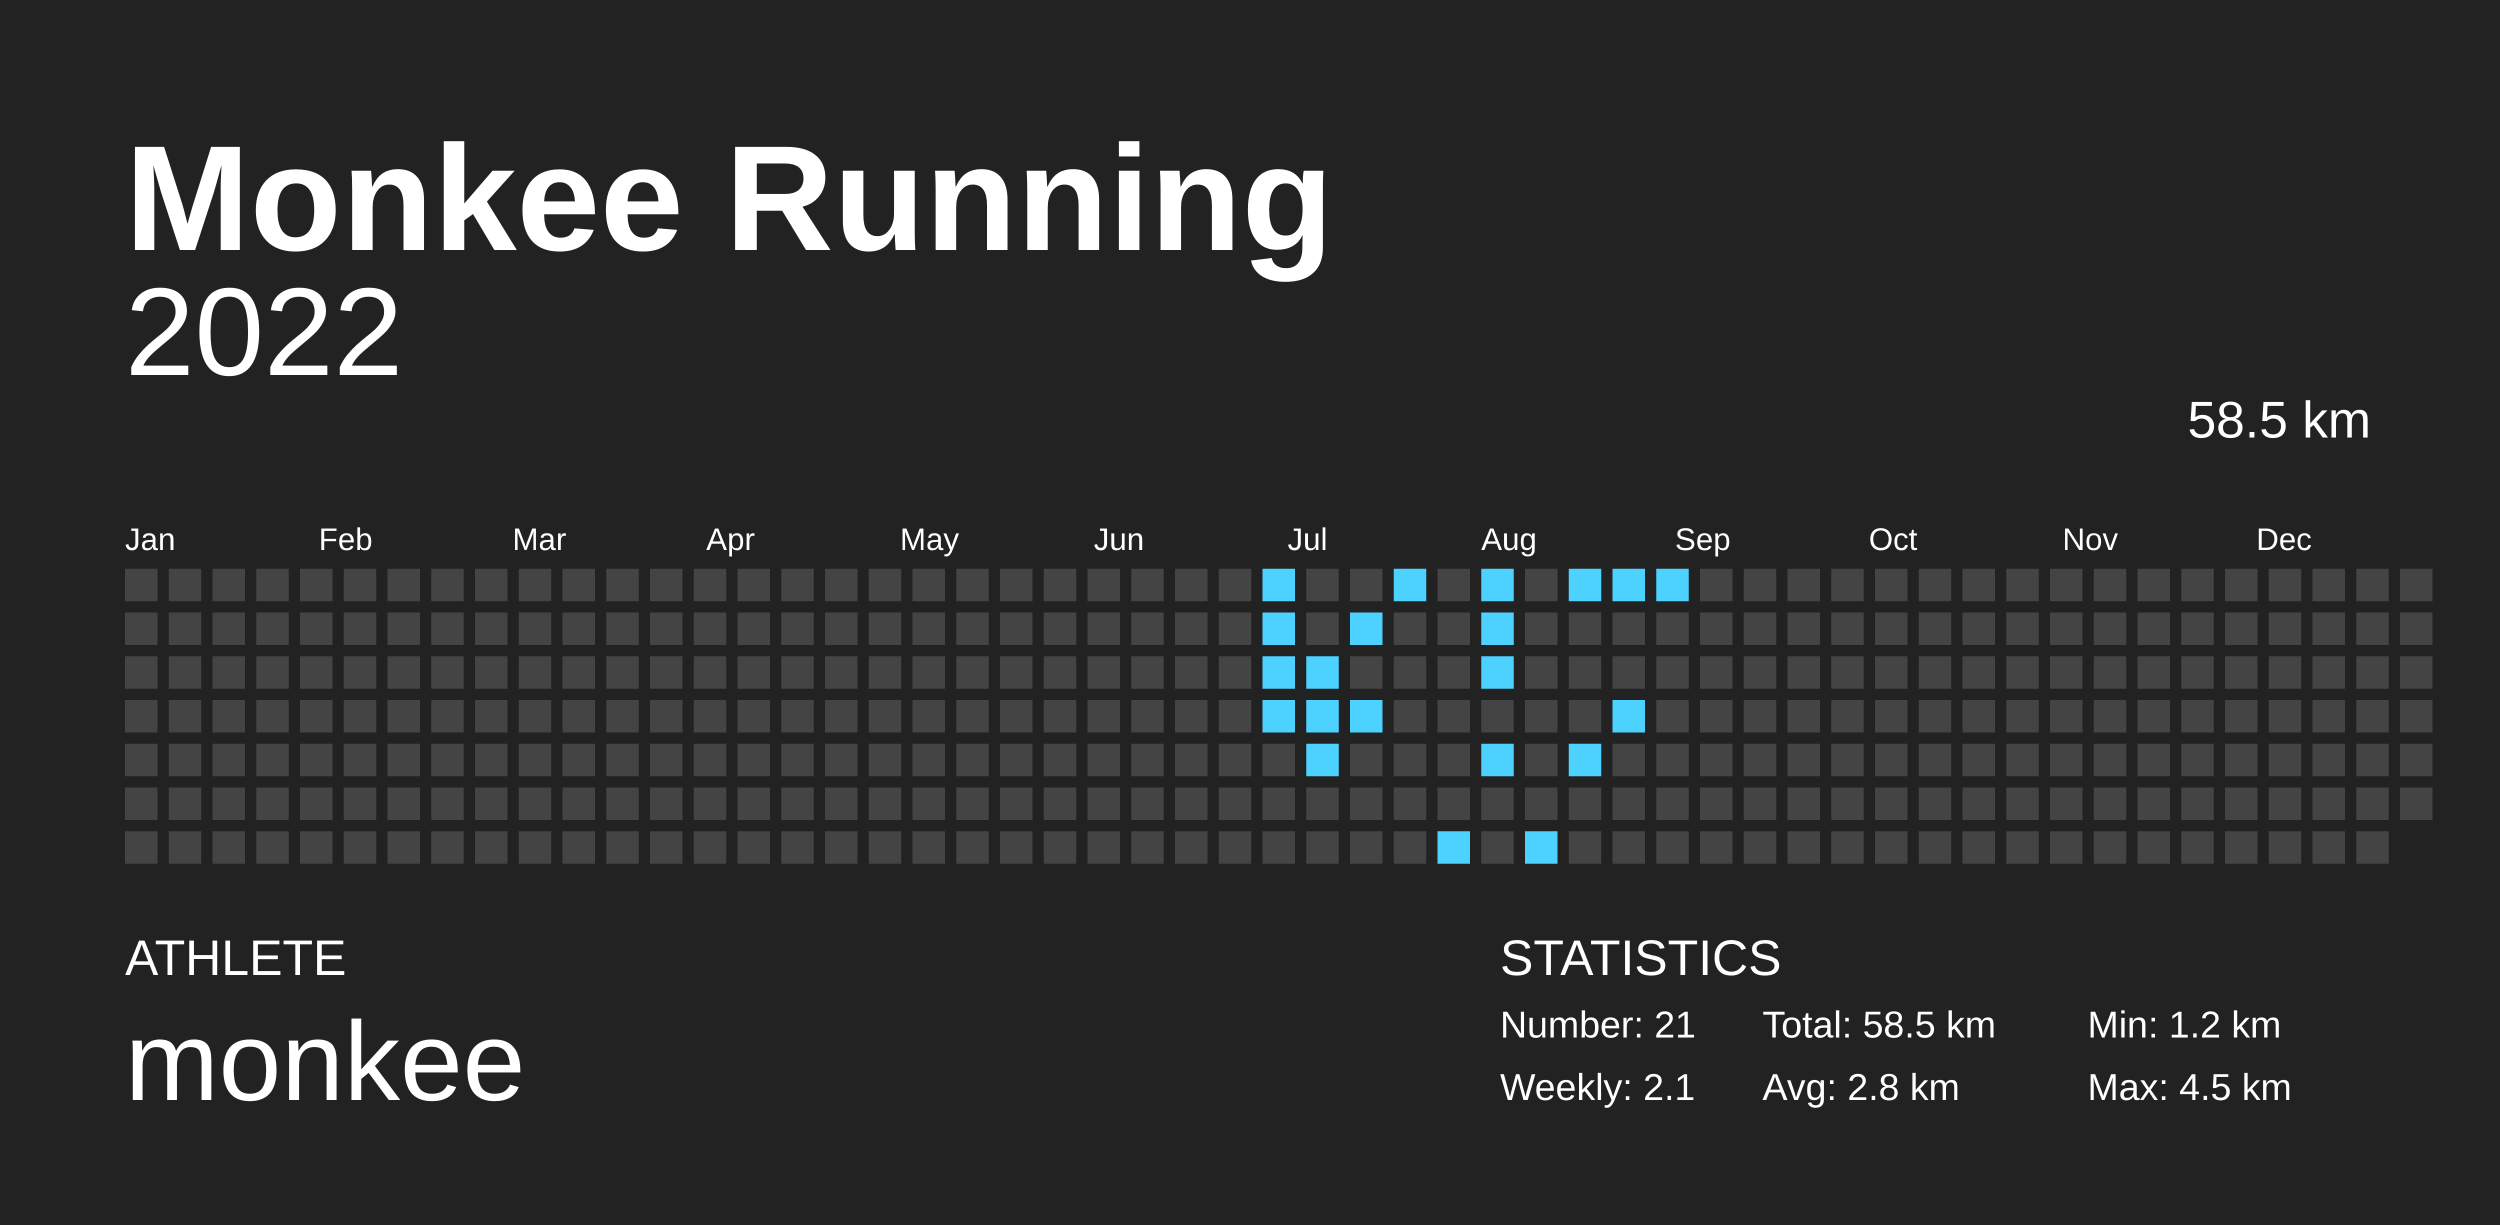
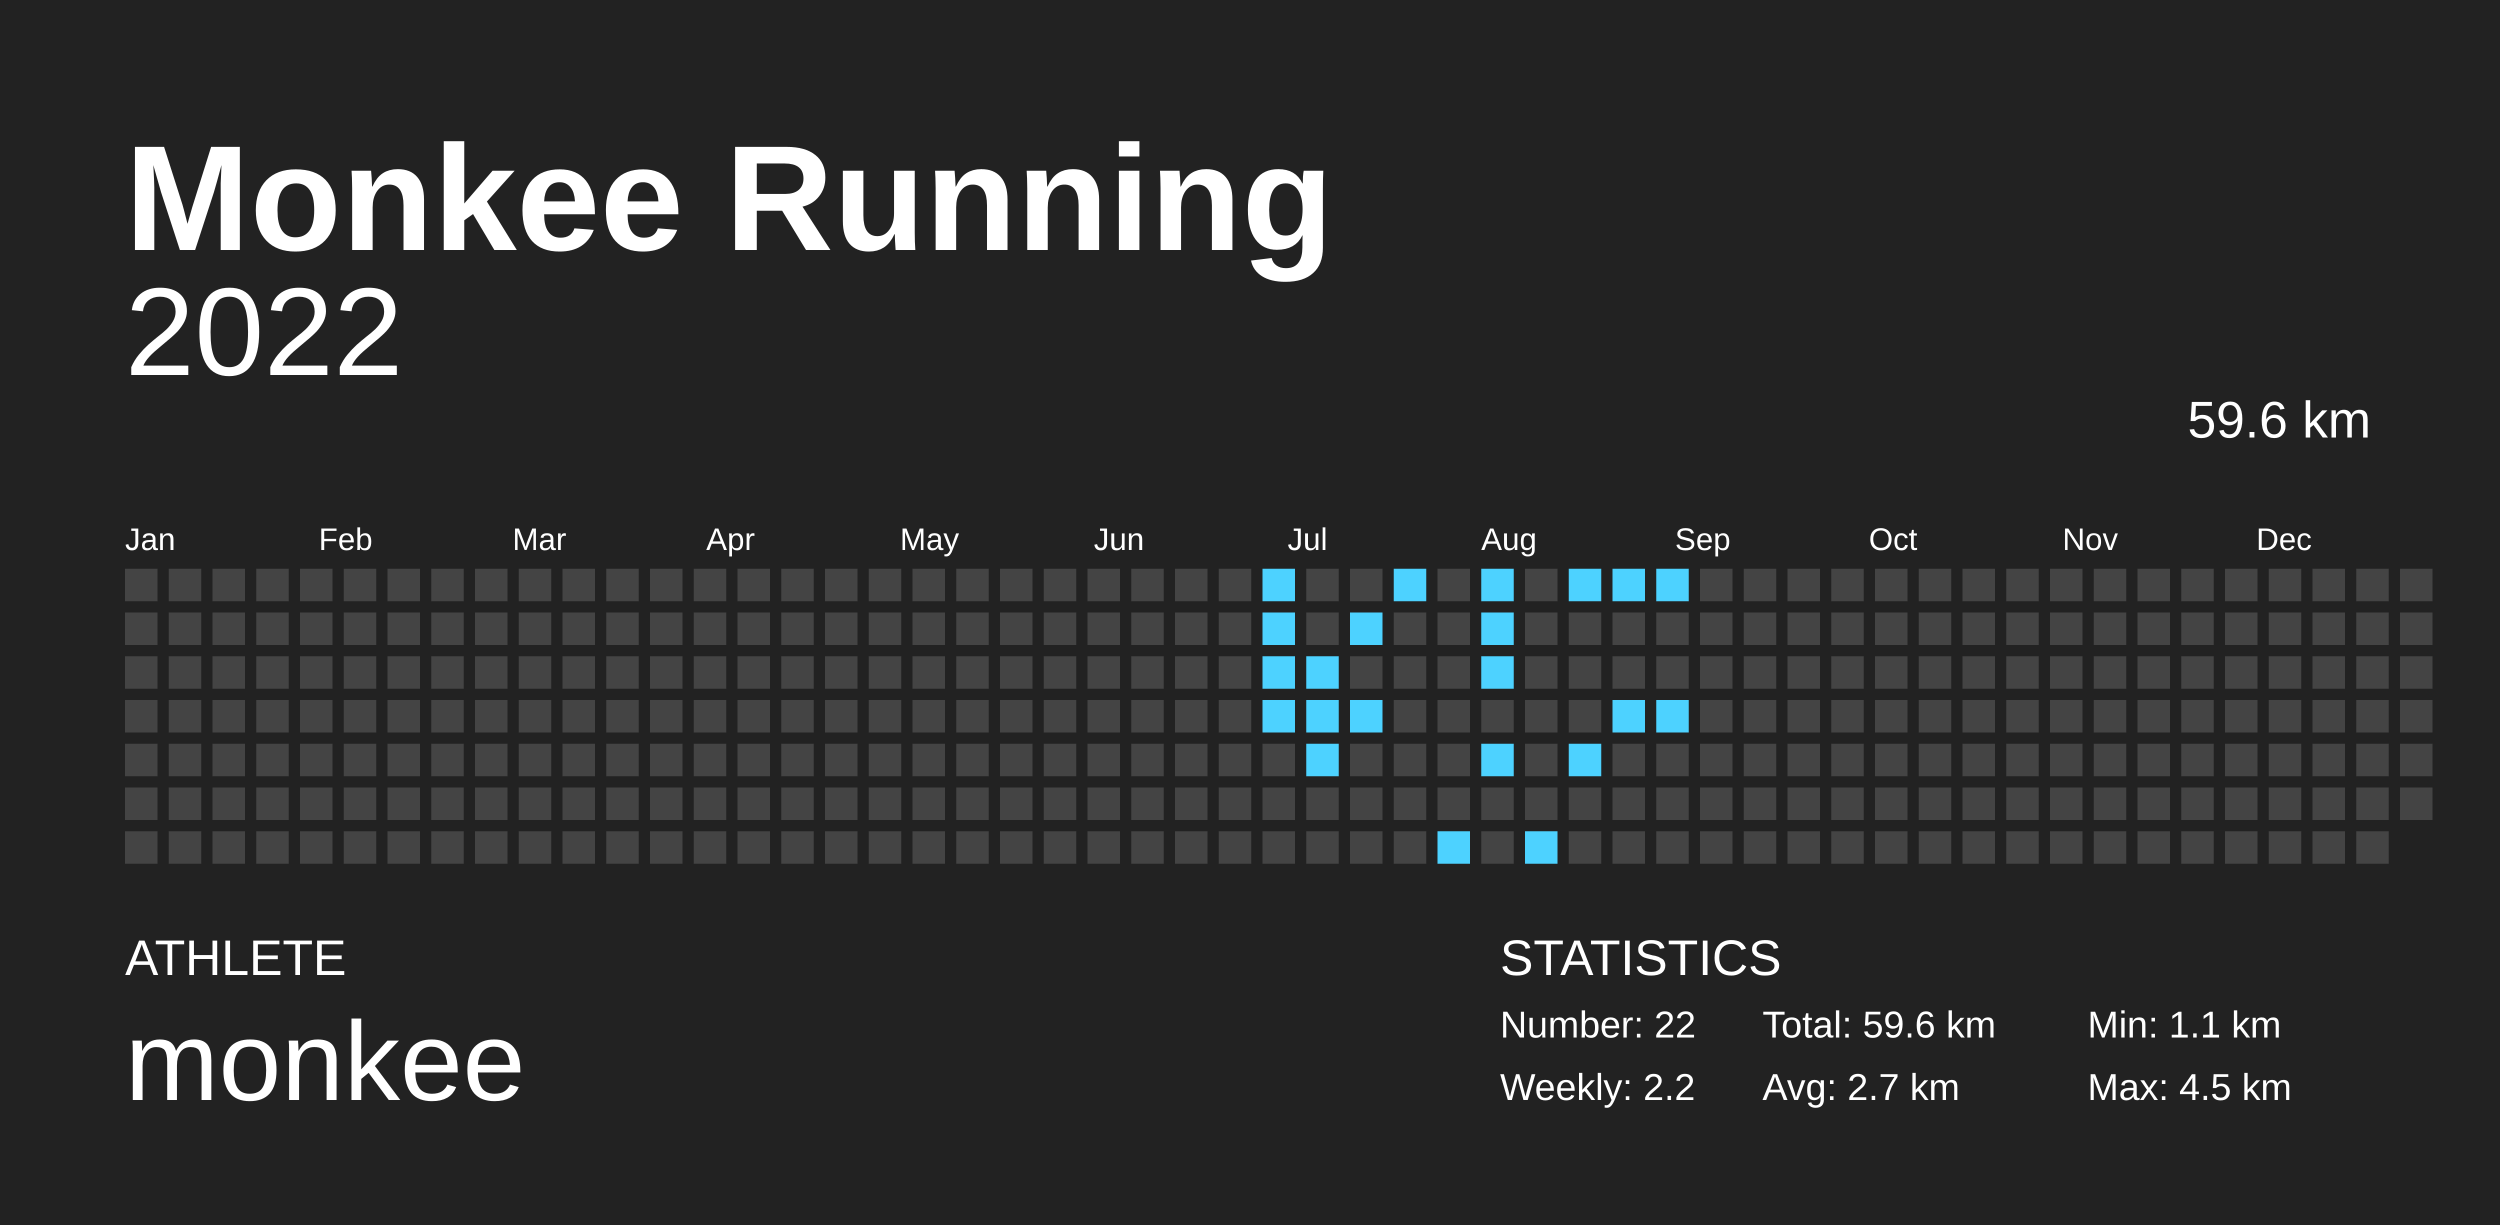
<svg xmlns="http://www.w3.org/2000/svg" baseProfile="full" height="98mm" version="1.1" viewBox="0,0,200,98" width="200mm">
  <defs />
  <rect fill="#222222" height="98" width="200" x="0" y="0" />
  <text fill="#FFFFFF" style="font-size:12px; font-family:Arial; font-weight:bold;" x="10" y="20">Monkee Running</text>
  <text fill="#FFFFFF" style="font-size:4px; font-family:Arial" x="10" y="78">ATHLETE</text>
  <text fill="#FFFFFF" style="font-size:9px; font-family:Arial" x="10" y="88">monkee</text>
  <text fill="#FFFFFF" style="font-size:4px; font-family:Arial" x="120" y="78">STATISTICS</text>
-   <text fill="#FFFFFF" style="font-size:3px; font-family:Arial" x="120" y="83">Number: 21</text>
-   <text fill="#FFFFFF" style="font-size:3px; font-family:Arial" x="120" y="88">Weekly: 2.1</text>
-   <text fill="#FFFFFF" style="font-size:3px; font-family:Arial" x="141" y="83">Total: 58.5 km</text>
-   <text fill="#FFFFFF" style="font-size:3px; font-family:Arial" x="141" y="88">Avg: 2.8 km</text>
-   <text fill="#FFFFFF" style="font-size:3px; font-family:Arial" x="167" y="83">Min: 1.2 km</text>
+   <text fill="#FFFFFF" style="font-size:3px; font-family:Arial" x="120" y="83">Number: 22</text>
+   <text fill="#FFFFFF" style="font-size:3px; font-family:Arial" x="120" y="88">Weekly: 2.2</text>
+   <text fill="#FFFFFF" style="font-size:3px; font-family:Arial" x="141" y="83">Total: 59.6 km</text>
+   <text fill="#FFFFFF" style="font-size:3px; font-family:Arial" x="141" y="88">Avg: 2.7 km</text>
+   <text fill="#FFFFFF" style="font-size:3px; font-family:Arial" x="167" y="83">Min: 1.1 km</text>
  <text fill="#FFFFFF" style="font-size:3px; font-family:Arial" x="167" y="88">Max: 4.5 km</text>
  <text alignment-baseline="hanging" fill="#FFFFFF" style="font-size:10.0px; font-family:Arial;" x="10" y="30">2022</text>
-   <text alignment-baseline="hanging" fill="#FFFFFF" style="font-size:4.125px; font-family:Arial;" x="175" y="35">58.5 km</text>
+   <text alignment-baseline="hanging" fill="#FFFFFF" style="font-size:4.125px; font-family:Arial;" x="175" y="35">59.6 km</text>
  <text fill="#FFFFFF" style="font-size:2.5px; font-family:Arial" x="10.0" y="44">Jan</text>
  <text fill="#FFFFFF" style="font-size:2.5px; font-family:Arial" x="25.5" y="44">Feb</text>
  <text fill="#FFFFFF" style="font-size:2.5px; font-family:Arial" x="41.0" y="44">Mar</text>
  <text fill="#FFFFFF" style="font-size:2.5px; font-family:Arial" x="56.5" y="44">Apr</text>
  <text fill="#FFFFFF" style="font-size:2.5px; font-family:Arial" x="72.0" y="44">May</text>
  <text fill="#FFFFFF" style="font-size:2.5px; font-family:Arial" x="87.5" y="44">Jun</text>
  <text fill="#FFFFFF" style="font-size:2.5px; font-family:Arial" x="103.0" y="44">Jul</text>
  <text fill="#FFFFFF" style="font-size:2.5px; font-family:Arial" x="118.5" y="44">Aug</text>
  <text fill="#FFFFFF" style="font-size:2.5px; font-family:Arial" x="134.0" y="44">Sep</text>
  <text fill="#FFFFFF" style="font-size:2.5px; font-family:Arial" x="149.5" y="44">Oct</text>
  <text fill="#FFFFFF" style="font-size:2.5px; font-family:Arial" x="165.0" y="44">Nov</text>
  <text fill="#FFFFFF" style="font-size:2.5px; font-family:Arial" x="180.5" y="44">Dec</text>
  <rect fill="#444444" height="2.6" width="2.6" x="10.0" y="45.5" />
  <rect fill="#444444" height="2.6" width="2.6" x="10.0" y="49.0" />
  <rect fill="#444444" height="2.6" width="2.6" x="10.0" y="52.5" />
  <rect fill="#444444" height="2.6" width="2.6" x="10.0" y="56.0" />
  <rect fill="#444444" height="2.6" width="2.6" x="10.0" y="59.5" />
  <rect fill="#444444" height="2.6" width="2.6" x="10.0" y="63.0" />
  <rect fill="#444444" height="2.6" width="2.6" x="10.0" y="66.5" />
  <rect fill="#444444" height="2.6" width="2.6" x="13.5" y="45.5" />
  <rect fill="#444444" height="2.6" width="2.6" x="13.5" y="49.0" />
  <rect fill="#444444" height="2.6" width="2.6" x="13.5" y="52.5" />
  <rect fill="#444444" height="2.6" width="2.6" x="13.5" y="56.0" />
  <rect fill="#444444" height="2.6" width="2.6" x="13.5" y="59.5" />
  <rect fill="#444444" height="2.6" width="2.6" x="13.5" y="63.0" />
  <rect fill="#444444" height="2.6" width="2.6" x="13.5" y="66.5" />
  <rect fill="#444444" height="2.6" width="2.6" x="17.0" y="45.5" />
  <rect fill="#444444" height="2.6" width="2.6" x="17.0" y="49.0" />
  <rect fill="#444444" height="2.6" width="2.6" x="17.0" y="52.5" />
  <rect fill="#444444" height="2.6" width="2.6" x="17.0" y="56.0" />
  <rect fill="#444444" height="2.6" width="2.6" x="17.0" y="59.5" />
  <rect fill="#444444" height="2.6" width="2.6" x="17.0" y="63.0" />
  <rect fill="#444444" height="2.6" width="2.6" x="17.0" y="66.5" />
  <rect fill="#444444" height="2.6" width="2.6" x="20.5" y="45.5" />
  <rect fill="#444444" height="2.6" width="2.6" x="20.5" y="49.0" />
  <rect fill="#444444" height="2.6" width="2.6" x="20.5" y="52.5" />
  <rect fill="#444444" height="2.6" width="2.6" x="20.5" y="56.0" />
  <rect fill="#444444" height="2.6" width="2.6" x="20.5" y="59.5" />
  <rect fill="#444444" height="2.6" width="2.6" x="20.5" y="63.0" />
  <rect fill="#444444" height="2.6" width="2.6" x="20.5" y="66.5" />
  <rect fill="#444444" height="2.6" width="2.6" x="24.0" y="45.5" />
  <rect fill="#444444" height="2.6" width="2.6" x="24.0" y="49.0" />
  <rect fill="#444444" height="2.6" width="2.6" x="24.0" y="52.5" />
  <rect fill="#444444" height="2.6" width="2.6" x="24.0" y="56.0" />
  <rect fill="#444444" height="2.6" width="2.6" x="24.0" y="59.5" />
  <rect fill="#444444" height="2.6" width="2.6" x="24.0" y="63.0" />
  <rect fill="#444444" height="2.6" width="2.6" x="24.0" y="66.5" />
  <rect fill="#444444" height="2.6" width="2.6" x="27.5" y="45.5" />
  <rect fill="#444444" height="2.6" width="2.6" x="27.5" y="49.0" />
  <rect fill="#444444" height="2.6" width="2.6" x="27.5" y="52.5" />
  <rect fill="#444444" height="2.6" width="2.6" x="27.5" y="56.0" />
  <rect fill="#444444" height="2.6" width="2.6" x="27.5" y="59.5" />
  <rect fill="#444444" height="2.6" width="2.6" x="27.5" y="63.0" />
  <rect fill="#444444" height="2.6" width="2.6" x="27.5" y="66.5" />
  <rect fill="#444444" height="2.6" width="2.6" x="31.0" y="45.5" />
  <rect fill="#444444" height="2.6" width="2.6" x="31.0" y="49.0" />
  <rect fill="#444444" height="2.6" width="2.6" x="31.0" y="52.5" />
  <rect fill="#444444" height="2.6" width="2.6" x="31.0" y="56.0" />
  <rect fill="#444444" height="2.6" width="2.6" x="31.0" y="59.5" />
  <rect fill="#444444" height="2.6" width="2.6" x="31.0" y="63.0" />
  <rect fill="#444444" height="2.6" width="2.6" x="31.0" y="66.5" />
  <rect fill="#444444" height="2.6" width="2.6" x="34.5" y="45.5" />
  <rect fill="#444444" height="2.6" width="2.6" x="34.5" y="49.0" />
  <rect fill="#444444" height="2.6" width="2.6" x="34.5" y="52.5" />
  <rect fill="#444444" height="2.6" width="2.6" x="34.5" y="56.0" />
  <rect fill="#444444" height="2.6" width="2.6" x="34.5" y="59.5" />
  <rect fill="#444444" height="2.6" width="2.6" x="34.5" y="63.0" />
  <rect fill="#444444" height="2.6" width="2.6" x="34.5" y="66.5" />
  <rect fill="#444444" height="2.6" width="2.6" x="38.0" y="45.5" />
  <rect fill="#444444" height="2.6" width="2.6" x="38.0" y="49.0" />
  <rect fill="#444444" height="2.6" width="2.6" x="38.0" y="52.5" />
  <rect fill="#444444" height="2.6" width="2.6" x="38.0" y="56.0" />
  <rect fill="#444444" height="2.6" width="2.6" x="38.0" y="59.5" />
  <rect fill="#444444" height="2.6" width="2.6" x="38.0" y="63.0" />
  <rect fill="#444444" height="2.6" width="2.6" x="38.0" y="66.5" />
  <rect fill="#444444" height="2.6" width="2.6" x="41.5" y="45.5" />
  <rect fill="#444444" height="2.6" width="2.6" x="41.5" y="49.0" />
  <rect fill="#444444" height="2.6" width="2.6" x="41.5" y="52.5" />
  <rect fill="#444444" height="2.6" width="2.6" x="41.5" y="56.0" />
  <rect fill="#444444" height="2.6" width="2.6" x="41.5" y="59.5" />
  <rect fill="#444444" height="2.6" width="2.6" x="41.5" y="63.0" />
  <rect fill="#444444" height="2.6" width="2.6" x="41.5" y="66.5" />
  <rect fill="#444444" height="2.6" width="2.6" x="45.0" y="45.5" />
  <rect fill="#444444" height="2.6" width="2.6" x="45.0" y="49.0" />
  <rect fill="#444444" height="2.6" width="2.6" x="45.0" y="52.5" />
  <rect fill="#444444" height="2.6" width="2.6" x="45.0" y="56.0" />
  <rect fill="#444444" height="2.6" width="2.6" x="45.0" y="59.5" />
  <rect fill="#444444" height="2.6" width="2.6" x="45.0" y="63.0" />
  <rect fill="#444444" height="2.6" width="2.6" x="45.0" y="66.5" />
  <rect fill="#444444" height="2.6" width="2.6" x="48.5" y="45.5" />
  <rect fill="#444444" height="2.6" width="2.6" x="48.5" y="49.0" />
  <rect fill="#444444" height="2.6" width="2.6" x="48.5" y="52.5" />
  <rect fill="#444444" height="2.6" width="2.6" x="48.5" y="56.0" />
  <rect fill="#444444" height="2.6" width="2.6" x="48.5" y="59.5" />
  <rect fill="#444444" height="2.6" width="2.6" x="48.5" y="63.0" />
  <rect fill="#444444" height="2.6" width="2.6" x="48.5" y="66.5" />
  <rect fill="#444444" height="2.6" width="2.6" x="52.0" y="45.5" />
  <rect fill="#444444" height="2.6" width="2.6" x="52.0" y="49.0" />
  <rect fill="#444444" height="2.6" width="2.6" x="52.0" y="52.5" />
  <rect fill="#444444" height="2.6" width="2.6" x="52.0" y="56.0" />
  <rect fill="#444444" height="2.6" width="2.6" x="52.0" y="59.5" />
  <rect fill="#444444" height="2.6" width="2.6" x="52.0" y="63.0" />
  <rect fill="#444444" height="2.6" width="2.6" x="52.0" y="66.5" />
  <rect fill="#444444" height="2.6" width="2.6" x="55.5" y="45.5" />
  <rect fill="#444444" height="2.6" width="2.6" x="55.5" y="49.0" />
  <rect fill="#444444" height="2.6" width="2.6" x="55.5" y="52.5" />
  <rect fill="#444444" height="2.6" width="2.6" x="55.5" y="56.0" />
  <rect fill="#444444" height="2.6" width="2.6" x="55.5" y="59.5" />
  <rect fill="#444444" height="2.6" width="2.6" x="55.5" y="63.0" />
  <rect fill="#444444" height="2.6" width="2.6" x="55.5" y="66.5" />
  <rect fill="#444444" height="2.6" width="2.6" x="59.0" y="45.5" />
  <rect fill="#444444" height="2.6" width="2.6" x="59.0" y="49.0" />
  <rect fill="#444444" height="2.6" width="2.6" x="59.0" y="52.5" />
  <rect fill="#444444" height="2.6" width="2.6" x="59.0" y="56.0" />
  <rect fill="#444444" height="2.6" width="2.6" x="59.0" y="59.5" />
  <rect fill="#444444" height="2.6" width="2.6" x="59.0" y="63.0" />
  <rect fill="#444444" height="2.6" width="2.6" x="59.0" y="66.5" />
  <rect fill="#444444" height="2.6" width="2.6" x="62.5" y="45.5" />
  <rect fill="#444444" height="2.6" width="2.6" x="62.5" y="49.0" />
  <rect fill="#444444" height="2.6" width="2.6" x="62.5" y="52.5" />
  <rect fill="#444444" height="2.6" width="2.6" x="62.5" y="56.0" />
  <rect fill="#444444" height="2.6" width="2.6" x="62.5" y="59.5" />
  <rect fill="#444444" height="2.6" width="2.6" x="62.5" y="63.0" />
  <rect fill="#444444" height="2.6" width="2.6" x="62.5" y="66.5" />
  <rect fill="#444444" height="2.6" width="2.6" x="66.0" y="45.5" />
  <rect fill="#444444" height="2.6" width="2.6" x="66.0" y="49.0" />
  <rect fill="#444444" height="2.6" width="2.6" x="66.0" y="52.5" />
  <rect fill="#444444" height="2.6" width="2.6" x="66.0" y="56.0" />
  <rect fill="#444444" height="2.6" width="2.6" x="66.0" y="59.5" />
  <rect fill="#444444" height="2.6" width="2.6" x="66.0" y="63.0" />
  <rect fill="#444444" height="2.6" width="2.6" x="66.0" y="66.5" />
  <rect fill="#444444" height="2.6" width="2.6" x="69.5" y="45.5" />
  <rect fill="#444444" height="2.6" width="2.6" x="69.5" y="49.0" />
  <rect fill="#444444" height="2.6" width="2.6" x="69.5" y="52.5" />
  <rect fill="#444444" height="2.6" width="2.6" x="69.5" y="56.0" />
  <rect fill="#444444" height="2.6" width="2.6" x="69.5" y="59.5" />
  <rect fill="#444444" height="2.6" width="2.6" x="69.5" y="63.0" />
  <rect fill="#444444" height="2.6" width="2.6" x="69.5" y="66.5" />
  <rect fill="#444444" height="2.6" width="2.6" x="73.0" y="45.5" />
  <rect fill="#444444" height="2.6" width="2.6" x="73.0" y="49.0" />
  <rect fill="#444444" height="2.6" width="2.6" x="73.0" y="52.5" />
  <rect fill="#444444" height="2.6" width="2.6" x="73.0" y="56.0" />
  <rect fill="#444444" height="2.6" width="2.6" x="73.0" y="59.5" />
  <rect fill="#444444" height="2.6" width="2.6" x="73.0" y="63.0" />
  <rect fill="#444444" height="2.6" width="2.6" x="73.0" y="66.5" />
  <rect fill="#444444" height="2.6" width="2.6" x="76.5" y="45.5" />
  <rect fill="#444444" height="2.6" width="2.6" x="76.5" y="49.0" />
  <rect fill="#444444" height="2.6" width="2.6" x="76.5" y="52.5" />
  <rect fill="#444444" height="2.6" width="2.6" x="76.5" y="56.0" />
  <rect fill="#444444" height="2.6" width="2.6" x="76.5" y="59.5" />
  <rect fill="#444444" height="2.6" width="2.6" x="76.5" y="63.0" />
  <rect fill="#444444" height="2.6" width="2.6" x="76.5" y="66.5" />
  <rect fill="#444444" height="2.6" width="2.6" x="80.0" y="45.5" />
  <rect fill="#444444" height="2.6" width="2.6" x="80.0" y="49.0" />
  <rect fill="#444444" height="2.6" width="2.6" x="80.0" y="52.5" />
  <rect fill="#444444" height="2.6" width="2.6" x="80.0" y="56.0" />
  <rect fill="#444444" height="2.6" width="2.6" x="80.0" y="59.5" />
  <rect fill="#444444" height="2.6" width="2.6" x="80.0" y="63.0" />
  <rect fill="#444444" height="2.6" width="2.6" x="80.0" y="66.5" />
  <rect fill="#444444" height="2.6" width="2.6" x="83.5" y="45.5" />
  <rect fill="#444444" height="2.6" width="2.6" x="83.5" y="49.0" />
  <rect fill="#444444" height="2.6" width="2.6" x="83.5" y="52.5" />
  <rect fill="#444444" height="2.6" width="2.6" x="83.5" y="56.0" />
  <rect fill="#444444" height="2.6" width="2.6" x="83.5" y="59.5" />
  <rect fill="#444444" height="2.6" width="2.6" x="83.5" y="63.0" />
  <rect fill="#444444" height="2.6" width="2.6" x="83.5" y="66.5" />
  <rect fill="#444444" height="2.6" width="2.6" x="87.0" y="45.5" />
  <rect fill="#444444" height="2.6" width="2.6" x="87.0" y="49.0" />
  <rect fill="#444444" height="2.6" width="2.6" x="87.0" y="52.5" />
  <rect fill="#444444" height="2.6" width="2.6" x="87.0" y="56.0" />
  <rect fill="#444444" height="2.6" width="2.6" x="87.0" y="59.5" />
  <rect fill="#444444" height="2.6" width="2.6" x="87.0" y="63.0" />
  <rect fill="#444444" height="2.6" width="2.6" x="87.0" y="66.5" />
  <rect fill="#444444" height="2.6" width="2.6" x="90.5" y="45.5" />
  <rect fill="#444444" height="2.6" width="2.6" x="90.5" y="49.0" />
  <rect fill="#444444" height="2.6" width="2.6" x="90.5" y="52.5" />
  <rect fill="#444444" height="2.6" width="2.6" x="90.5" y="56.0" />
  <rect fill="#444444" height="2.6" width="2.6" x="90.5" y="59.5" />
  <rect fill="#444444" height="2.6" width="2.6" x="90.5" y="63.0" />
  <rect fill="#444444" height="2.6" width="2.6" x="90.5" y="66.5" />
  <rect fill="#444444" height="2.6" width="2.6" x="94.0" y="45.5" />
  <rect fill="#444444" height="2.6" width="2.6" x="94.0" y="49.0" />
  <rect fill="#444444" height="2.6" width="2.6" x="94.0" y="52.5" />
  <rect fill="#444444" height="2.6" width="2.6" x="94.0" y="56.0" />
  <rect fill="#444444" height="2.6" width="2.6" x="94.0" y="59.5" />
  <rect fill="#444444" height="2.6" width="2.6" x="94.0" y="63.0" />
  <rect fill="#444444" height="2.6" width="2.6" x="94.0" y="66.5" />
  <rect fill="#444444" height="2.6" width="2.6" x="97.5" y="45.5" />
  <rect fill="#444444" height="2.6" width="2.6" x="97.5" y="49.0" />
  <rect fill="#444444" height="2.6" width="2.6" x="97.5" y="52.5" />
  <rect fill="#444444" height="2.6" width="2.6" x="97.5" y="56.0" />
  <rect fill="#444444" height="2.6" width="2.6" x="97.5" y="59.5" />
  <rect fill="#444444" height="2.6" width="2.6" x="97.5" y="63.0" />
  <rect fill="#444444" height="2.6" width="2.6" x="97.5" y="66.5" />
  <rect fill="#4dd2ff" height="2.6" width="2.6" x="101.0" y="45.5" />
  <rect fill="#4dd2ff" height="2.6" width="2.6" x="101.0" y="49.0" />
  <rect fill="#4dd2ff" height="2.6" width="2.6" x="101.0" y="52.5" />
  <rect fill="#4dd2ff" height="2.6" width="2.6" x="101.0" y="56.0" />
  <rect fill="#444444" height="2.6" width="2.6" x="101.0" y="59.5" />
  <rect fill="#444444" height="2.6" width="2.6" x="101.0" y="63.0" />
  <rect fill="#444444" height="2.6" width="2.6" x="101.0" y="66.5" />
  <rect fill="#444444" height="2.6" width="2.6" x="104.5" y="45.5" />
  <rect fill="#444444" height="2.6" width="2.6" x="104.5" y="49.0" />
  <rect fill="#4dd2ff" height="2.6" width="2.6" x="104.5" y="52.5" />
  <rect fill="#4dd2ff" height="2.6" width="2.6" x="104.5" y="56.0" />
  <rect fill="#4dd2ff" height="2.6" width="2.6" x="104.5" y="59.5" />
  <rect fill="#444444" height="2.6" width="2.6" x="104.5" y="63.0" />
  <rect fill="#444444" height="2.6" width="2.6" x="104.5" y="66.5" />
  <rect fill="#444444" height="2.6" width="2.6" x="108.0" y="45.5" />
  <rect fill="#4dd2ff" height="2.6" width="2.6" x="108.0" y="49.0" />
  <rect fill="#444444" height="2.6" width="2.6" x="108.0" y="52.5" />
  <rect fill="#4dd2ff" height="2.6" width="2.6" x="108.0" y="56.0" />
  <rect fill="#444444" height="2.6" width="2.6" x="108.0" y="59.5" />
  <rect fill="#444444" height="2.6" width="2.6" x="108.0" y="63.0" />
  <rect fill="#444444" height="2.6" width="2.6" x="108.0" y="66.5" />
  <rect fill="#4dd2ff" height="2.6" width="2.6" x="111.5" y="45.5" />
  <rect fill="#444444" height="2.6" width="2.6" x="111.5" y="49.0" />
  <rect fill="#444444" height="2.6" width="2.6" x="111.5" y="52.5" />
  <rect fill="#444444" height="2.6" width="2.6" x="111.5" y="56.0" />
  <rect fill="#444444" height="2.6" width="2.6" x="111.5" y="59.5" />
  <rect fill="#444444" height="2.6" width="2.6" x="111.5" y="63.0" />
  <rect fill="#444444" height="2.6" width="2.6" x="111.5" y="66.5" />
  <rect fill="#444444" height="2.6" width="2.6" x="115.0" y="45.5" />
  <rect fill="#444444" height="2.6" width="2.6" x="115.0" y="49.0" />
  <rect fill="#444444" height="2.6" width="2.6" x="115.0" y="52.5" />
  <rect fill="#444444" height="2.6" width="2.6" x="115.0" y="56.0" />
  <rect fill="#444444" height="2.6" width="2.6" x="115.0" y="59.5" />
  <rect fill="#444444" height="2.6" width="2.6" x="115.0" y="63.0" />
  <rect fill="#4dd2ff" height="2.6" width="2.6" x="115.0" y="66.5" />
  <rect fill="#4dd2ff" height="2.6" width="2.6" x="118.5" y="45.5" />
  <rect fill="#4dd2ff" height="2.6" width="2.6" x="118.5" y="49.0" />
  <rect fill="#4dd2ff" height="2.6" width="2.6" x="118.5" y="52.5" />
  <rect fill="#444444" height="2.6" width="2.6" x="118.5" y="56.0" />
  <rect fill="#4dd2ff" height="2.6" width="2.6" x="118.5" y="59.5" />
  <rect fill="#444444" height="2.6" width="2.6" x="118.5" y="63.0" />
  <rect fill="#444444" height="2.6" width="2.6" x="118.5" y="66.5" />
  <rect fill="#444444" height="2.6" width="2.6" x="122.0" y="45.5" />
  <rect fill="#444444" height="2.6" width="2.6" x="122.0" y="49.0" />
  <rect fill="#444444" height="2.6" width="2.6" x="122.0" y="52.5" />
  <rect fill="#444444" height="2.6" width="2.6" x="122.0" y="56.0" />
  <rect fill="#444444" height="2.6" width="2.6" x="122.0" y="59.5" />
  <rect fill="#444444" height="2.6" width="2.6" x="122.0" y="63.0" />
  <rect fill="#4dd2ff" height="2.6" width="2.6" x="122.0" y="66.5" />
  <rect fill="#4dd2ff" height="2.6" width="2.6" x="125.5" y="45.5" />
  <rect fill="#444444" height="2.6" width="2.6" x="125.5" y="49.0" />
  <rect fill="#444444" height="2.6" width="2.6" x="125.5" y="52.5" />
  <rect fill="#444444" height="2.6" width="2.6" x="125.5" y="56.0" />
  <rect fill="#4dd2ff" height="2.6" width="2.6" x="125.5" y="59.5" />
  <rect fill="#444444" height="2.6" width="2.6" x="125.5" y="63.0" />
  <rect fill="#444444" height="2.6" width="2.6" x="125.5" y="66.5" />
  <rect fill="#4dd2ff" height="2.6" width="2.6" x="129.0" y="45.5" />
  <rect fill="#444444" height="2.6" width="2.6" x="129.0" y="49.0" />
  <rect fill="#444444" height="2.6" width="2.6" x="129.0" y="52.5" />
  <rect fill="#4dd2ff" height="2.6" width="2.6" x="129.0" y="56.0" />
  <rect fill="#444444" height="2.6" width="2.6" x="129.0" y="59.5" />
  <rect fill="#444444" height="2.6" width="2.6" x="129.0" y="63.0" />
  <rect fill="#444444" height="2.6" width="2.6" x="129.0" y="66.5" />
  <rect fill="#4dd2ff" height="2.6" width="2.6" x="132.5" y="45.5" />
  <rect fill="#444444" height="2.6" width="2.6" x="132.5" y="49.0" />
  <rect fill="#444444" height="2.6" width="2.6" x="132.5" y="52.5" />
-   <rect fill="#444444" height="2.6" width="2.6" x="132.5" y="56.0" />
+   <rect fill="#4dd2ff" height="2.6" width="2.6" x="132.5" y="56.0" />
  <rect fill="#444444" height="2.6" width="2.6" x="132.5" y="59.5" />
  <rect fill="#444444" height="2.6" width="2.6" x="132.5" y="63.0" />
  <rect fill="#444444" height="2.6" width="2.6" x="132.5" y="66.5" />
  <rect fill="#444444" height="2.6" width="2.6" x="136.0" y="45.5" />
  <rect fill="#444444" height="2.6" width="2.6" x="136.0" y="49.0" />
  <rect fill="#444444" height="2.6" width="2.6" x="136.0" y="52.5" />
  <rect fill="#444444" height="2.6" width="2.6" x="136.0" y="56.0" />
  <rect fill="#444444" height="2.6" width="2.6" x="136.0" y="59.5" />
  <rect fill="#444444" height="2.6" width="2.6" x="136.0" y="63.0" />
  <rect fill="#444444" height="2.6" width="2.6" x="136.0" y="66.5" />
  <rect fill="#444444" height="2.6" width="2.6" x="139.5" y="45.5" />
  <rect fill="#444444" height="2.6" width="2.6" x="139.5" y="49.0" />
  <rect fill="#444444" height="2.6" width="2.6" x="139.5" y="52.5" />
  <rect fill="#444444" height="2.6" width="2.6" x="139.5" y="56.0" />
  <rect fill="#444444" height="2.6" width="2.6" x="139.5" y="59.5" />
  <rect fill="#444444" height="2.6" width="2.6" x="139.5" y="63.0" />
  <rect fill="#444444" height="2.6" width="2.6" x="139.5" y="66.5" />
  <rect fill="#444444" height="2.6" width="2.6" x="143.0" y="45.5" />
  <rect fill="#444444" height="2.6" width="2.6" x="143.0" y="49.0" />
  <rect fill="#444444" height="2.6" width="2.6" x="143.0" y="52.5" />
  <rect fill="#444444" height="2.6" width="2.6" x="143.0" y="56.0" />
  <rect fill="#444444" height="2.6" width="2.6" x="143.0" y="59.5" />
  <rect fill="#444444" height="2.6" width="2.6" x="143.0" y="63.0" />
  <rect fill="#444444" height="2.6" width="2.6" x="143.0" y="66.5" />
  <rect fill="#444444" height="2.6" width="2.6" x="146.5" y="45.5" />
  <rect fill="#444444" height="2.6" width="2.6" x="146.5" y="49.0" />
  <rect fill="#444444" height="2.6" width="2.6" x="146.5" y="52.5" />
  <rect fill="#444444" height="2.6" width="2.6" x="146.5" y="56.0" />
  <rect fill="#444444" height="2.6" width="2.6" x="146.5" y="59.5" />
  <rect fill="#444444" height="2.6" width="2.6" x="146.5" y="63.0" />
  <rect fill="#444444" height="2.6" width="2.6" x="146.5" y="66.5" />
  <rect fill="#444444" height="2.6" width="2.6" x="150.0" y="45.5" />
  <rect fill="#444444" height="2.6" width="2.6" x="150.0" y="49.0" />
  <rect fill="#444444" height="2.6" width="2.6" x="150.0" y="52.5" />
  <rect fill="#444444" height="2.6" width="2.6" x="150.0" y="56.0" />
  <rect fill="#444444" height="2.6" width="2.6" x="150.0" y="59.5" />
  <rect fill="#444444" height="2.6" width="2.6" x="150.0" y="63.0" />
  <rect fill="#444444" height="2.6" width="2.6" x="150.0" y="66.5" />
  <rect fill="#444444" height="2.6" width="2.6" x="153.5" y="45.5" />
  <rect fill="#444444" height="2.6" width="2.6" x="153.5" y="49.0" />
  <rect fill="#444444" height="2.6" width="2.6" x="153.5" y="52.5" />
  <rect fill="#444444" height="2.6" width="2.6" x="153.5" y="56.0" />
  <rect fill="#444444" height="2.6" width="2.6" x="153.5" y="59.5" />
  <rect fill="#444444" height="2.6" width="2.6" x="153.5" y="63.0" />
  <rect fill="#444444" height="2.6" width="2.6" x="153.5" y="66.5" />
  <rect fill="#444444" height="2.6" width="2.6" x="157.0" y="45.5" />
  <rect fill="#444444" height="2.6" width="2.6" x="157.0" y="49.0" />
  <rect fill="#444444" height="2.6" width="2.6" x="157.0" y="52.5" />
  <rect fill="#444444" height="2.6" width="2.6" x="157.0" y="56.0" />
  <rect fill="#444444" height="2.6" width="2.6" x="157.0" y="59.5" />
  <rect fill="#444444" height="2.6" width="2.6" x="157.0" y="63.0" />
  <rect fill="#444444" height="2.6" width="2.6" x="157.0" y="66.5" />
  <rect fill="#444444" height="2.6" width="2.6" x="160.5" y="45.5" />
  <rect fill="#444444" height="2.6" width="2.6" x="160.5" y="49.0" />
  <rect fill="#444444" height="2.6" width="2.6" x="160.5" y="52.5" />
  <rect fill="#444444" height="2.6" width="2.6" x="160.5" y="56.0" />
  <rect fill="#444444" height="2.6" width="2.6" x="160.5" y="59.5" />
  <rect fill="#444444" height="2.6" width="2.6" x="160.5" y="63.0" />
  <rect fill="#444444" height="2.6" width="2.6" x="160.5" y="66.5" />
  <rect fill="#444444" height="2.6" width="2.6" x="164.0" y="45.5" />
  <rect fill="#444444" height="2.6" width="2.6" x="164.0" y="49.0" />
  <rect fill="#444444" height="2.6" width="2.6" x="164.0" y="52.5" />
  <rect fill="#444444" height="2.6" width="2.6" x="164.0" y="56.0" />
  <rect fill="#444444" height="2.6" width="2.6" x="164.0" y="59.5" />
  <rect fill="#444444" height="2.6" width="2.6" x="164.0" y="63.0" />
  <rect fill="#444444" height="2.6" width="2.6" x="164.0" y="66.5" />
  <rect fill="#444444" height="2.6" width="2.6" x="167.5" y="45.5" />
  <rect fill="#444444" height="2.6" width="2.6" x="167.5" y="49.0" />
  <rect fill="#444444" height="2.6" width="2.6" x="167.5" y="52.5" />
  <rect fill="#444444" height="2.6" width="2.6" x="167.5" y="56.0" />
  <rect fill="#444444" height="2.6" width="2.6" x="167.5" y="59.5" />
  <rect fill="#444444" height="2.6" width="2.6" x="167.5" y="63.0" />
  <rect fill="#444444" height="2.6" width="2.6" x="167.5" y="66.5" />
  <rect fill="#444444" height="2.6" width="2.6" x="171.0" y="45.5" />
  <rect fill="#444444" height="2.6" width="2.6" x="171.0" y="49.0" />
  <rect fill="#444444" height="2.6" width="2.6" x="171.0" y="52.5" />
  <rect fill="#444444" height="2.6" width="2.6" x="171.0" y="56.0" />
  <rect fill="#444444" height="2.6" width="2.6" x="171.0" y="59.5" />
  <rect fill="#444444" height="2.6" width="2.6" x="171.0" y="63.0" />
  <rect fill="#444444" height="2.6" width="2.6" x="171.0" y="66.5" />
  <rect fill="#444444" height="2.6" width="2.6" x="174.5" y="45.5" />
  <rect fill="#444444" height="2.6" width="2.6" x="174.5" y="49.0" />
  <rect fill="#444444" height="2.6" width="2.6" x="174.5" y="52.5" />
  <rect fill="#444444" height="2.6" width="2.6" x="174.5" y="56.0" />
  <rect fill="#444444" height="2.6" width="2.6" x="174.5" y="59.5" />
  <rect fill="#444444" height="2.6" width="2.6" x="174.5" y="63.0" />
  <rect fill="#444444" height="2.6" width="2.6" x="174.5" y="66.5" />
  <rect fill="#444444" height="2.6" width="2.6" x="178.0" y="45.5" />
  <rect fill="#444444" height="2.6" width="2.6" x="178.0" y="49.0" />
  <rect fill="#444444" height="2.6" width="2.6" x="178.0" y="52.5" />
  <rect fill="#444444" height="2.6" width="2.6" x="178.0" y="56.0" />
  <rect fill="#444444" height="2.6" width="2.6" x="178.0" y="59.5" />
  <rect fill="#444444" height="2.6" width="2.6" x="178.0" y="63.0" />
  <rect fill="#444444" height="2.6" width="2.6" x="178.0" y="66.5" />
  <rect fill="#444444" height="2.6" width="2.6" x="181.5" y="45.5" />
  <rect fill="#444444" height="2.6" width="2.6" x="181.5" y="49.0" />
  <rect fill="#444444" height="2.6" width="2.6" x="181.5" y="52.5" />
  <rect fill="#444444" height="2.6" width="2.6" x="181.5" y="56.0" />
  <rect fill="#444444" height="2.6" width="2.6" x="181.5" y="59.5" />
  <rect fill="#444444" height="2.6" width="2.6" x="181.5" y="63.0" />
  <rect fill="#444444" height="2.6" width="2.6" x="181.5" y="66.5" />
  <rect fill="#444444" height="2.6" width="2.6" x="185.0" y="45.5" />
  <rect fill="#444444" height="2.6" width="2.6" x="185.0" y="49.0" />
  <rect fill="#444444" height="2.6" width="2.6" x="185.0" y="52.5" />
  <rect fill="#444444" height="2.6" width="2.6" x="185.0" y="56.0" />
  <rect fill="#444444" height="2.6" width="2.6" x="185.0" y="59.5" />
  <rect fill="#444444" height="2.6" width="2.6" x="185.0" y="63.0" />
  <rect fill="#444444" height="2.6" width="2.6" x="185.0" y="66.5" />
  <rect fill="#444444" height="2.6" width="2.6" x="188.5" y="45.5" />
  <rect fill="#444444" height="2.6" width="2.6" x="188.5" y="49.0" />
  <rect fill="#444444" height="2.6" width="2.6" x="188.5" y="52.5" />
  <rect fill="#444444" height="2.6" width="2.6" x="188.5" y="56.0" />
  <rect fill="#444444" height="2.6" width="2.6" x="188.5" y="59.5" />
  <rect fill="#444444" height="2.6" width="2.6" x="188.5" y="63.0" />
  <rect fill="#444444" height="2.6" width="2.6" x="188.5" y="66.5" />
  <rect fill="#444444" height="2.6" width="2.6" x="192.0" y="45.5" />
  <rect fill="#444444" height="2.6" width="2.6" x="192.0" y="49.0" />
  <rect fill="#444444" height="2.6" width="2.6" x="192.0" y="52.5" />
  <rect fill="#444444" height="2.6" width="2.6" x="192.0" y="56.0" />
  <rect fill="#444444" height="2.6" width="2.6" x="192.0" y="59.5" />
  <rect fill="#444444" height="2.6" width="2.6" x="192.0" y="63.0" />
</svg>
